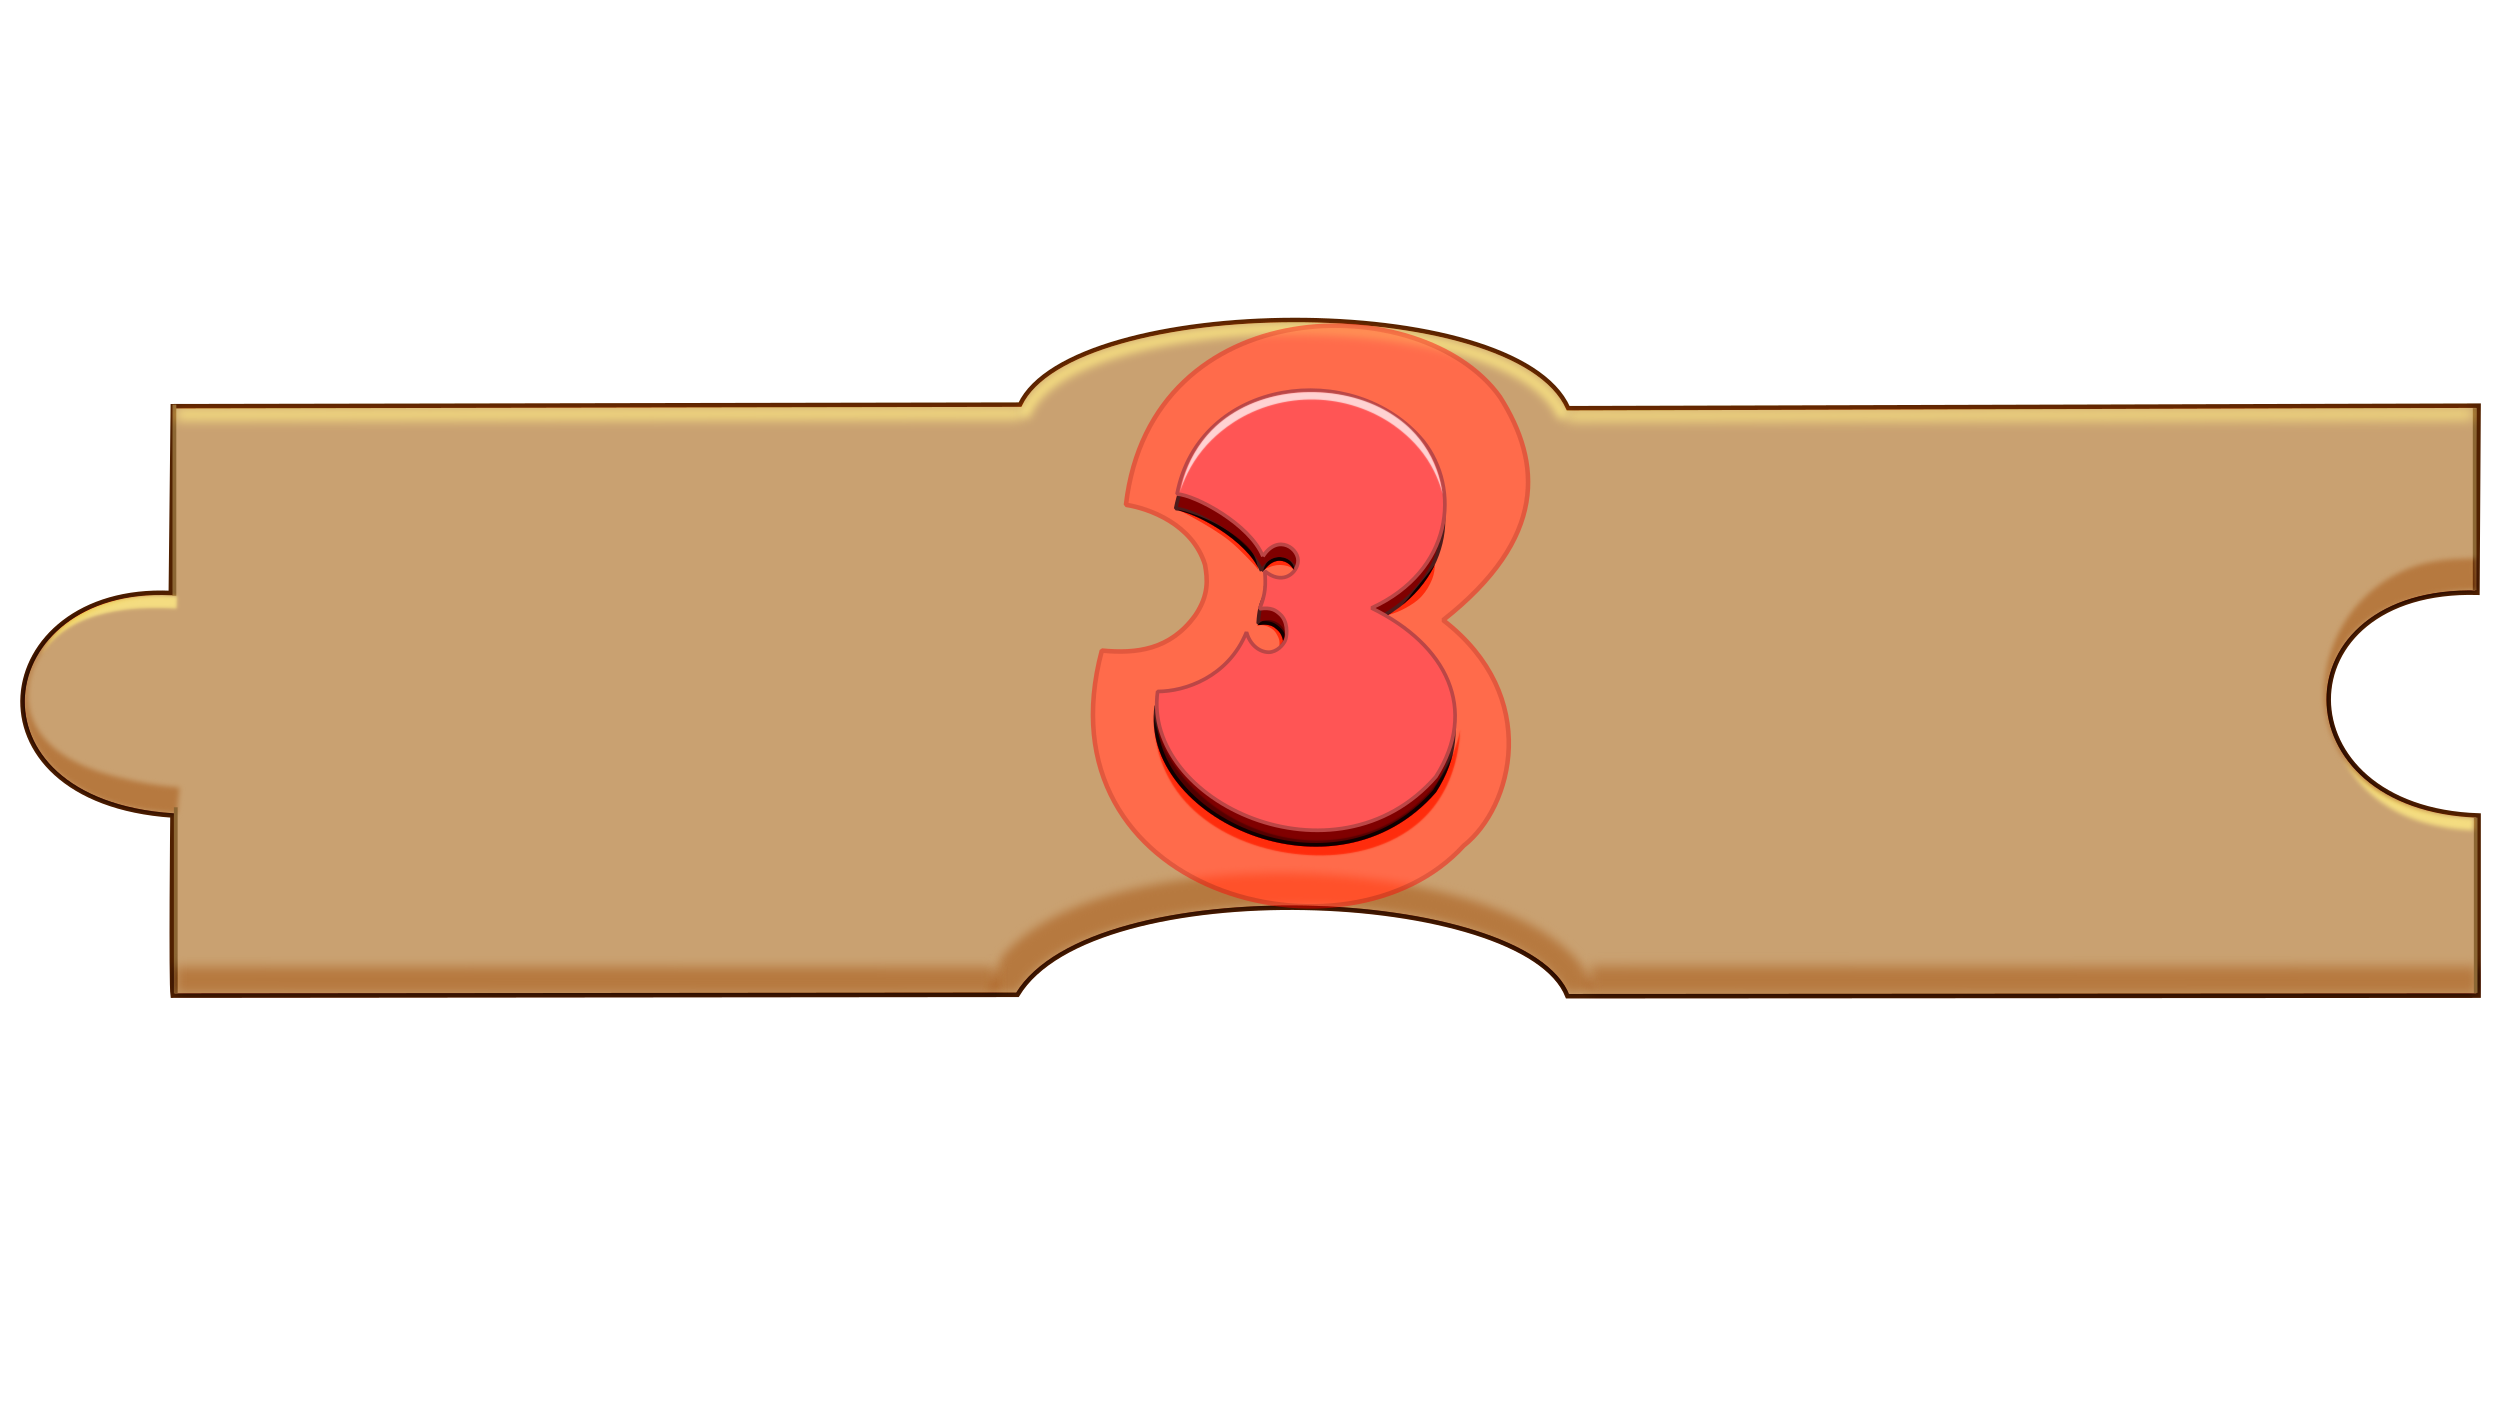
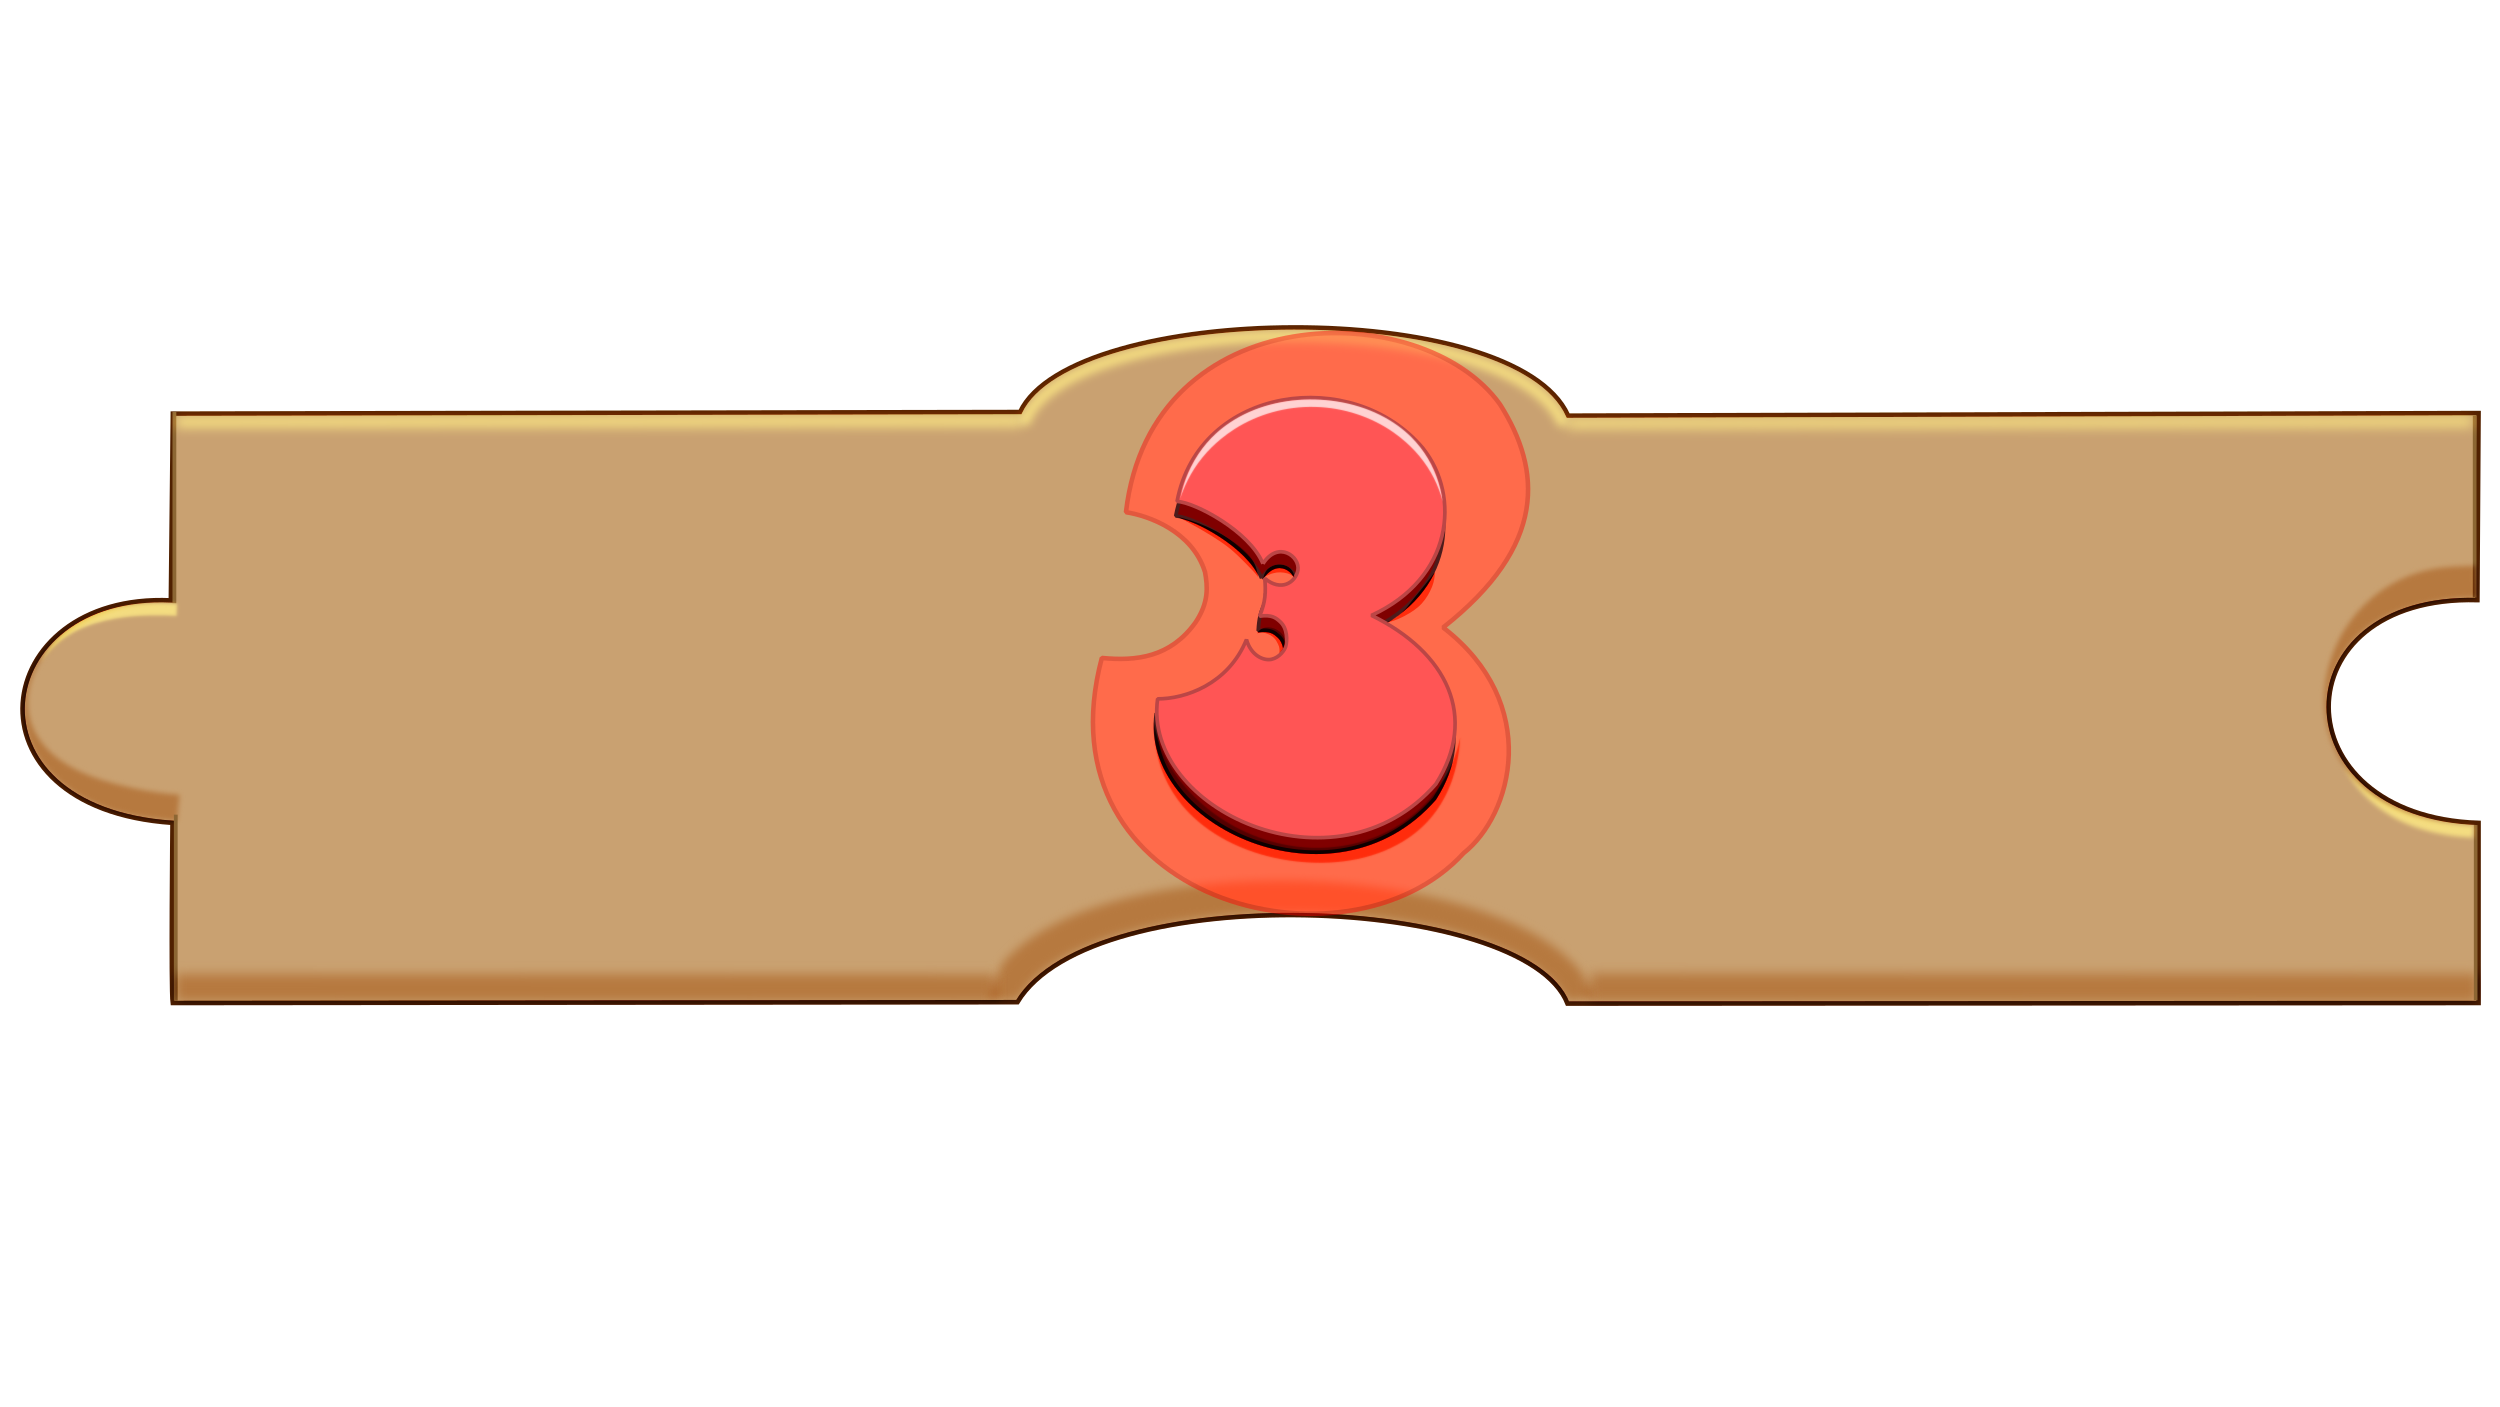
- <svg xmlns="http://www.w3.org/2000/svg" width="1280" height="720" viewBox="0 0 338.667 190.5" version="1.1" id="svg1" xml:space="preserve">
+ <svg xmlns="http://www.w3.org/2000/svg" width="1280" height="720" viewBox="0 -1 338.667 190.5" version="1.1" id="svg1" xml:space="preserve">
  <defs id="defs1">
    <filter style="color-interpolation-filters:sRGB" id="filter1" x="-0.015" y="-17.048" width="1.031" height="35.097">
      <feGaussianBlur stdDeviation="2.772" id="feGaussianBlur1" />
    </filter>
    <filter style="color-interpolation-filters:sRGB" id="filter2" x="-0.028" y="-0.173" width="1.056" height="1.306">
      <feGaussianBlur stdDeviation="2.061" id="feGaussianBlur2" />
    </filter>
    <filter style="color-interpolation-filters:sRGB" id="filter3" x="-0.015" y="-11.419" width="1.031" height="23.837">
      <feGaussianBlur stdDeviation="2.973" id="feGaussianBlur3" />
    </filter>
    <filter style="color-interpolation-filters:sRGB" id="filter4" x="-0.015" y="-99.096" width="1.031" height="199.191">
      <feGaussianBlur stdDeviation="2.766" id="feGaussianBlur4" />
    </filter>
    <filter style="color-interpolation-filters:sRGB" id="filter5" x="-0.018" y="-0.092" width="1.037" height="1.184">
      <feGaussianBlur stdDeviation="2.358" id="feGaussianBlur5" />
    </filter>
    <filter style="color-interpolation-filters:sRGB" id="filter6" x="-0.015" y="-104.963" width="1.031" height="210.925">
      <feGaussianBlur stdDeviation="2.987" id="feGaussianBlur6" />
    </filter>
    <filter style="color-interpolation-filters:sRGB" id="filter7" x="-0.042" y="-0.024" width="1.083" height="1.049">
      <feGaussianBlur stdDeviation="1.344" id="feGaussianBlur7" />
    </filter>
    <filter style="color-interpolation-filters:sRGB" id="filter8" x="-0.037" y="-0.026" width="1.074" height="1.053">
      <feGaussianBlur stdDeviation="1.233" id="feGaussianBlur8" />
    </filter>
    <filter style="color-interpolation-filters:sRGB" id="filter9" x="-0.034" y="-0.079" width="1.069" height="1.158">
      <feGaussianBlur stdDeviation="1.004" id="feGaussianBlur9" />
    </filter>
    <filter style="color-interpolation-filters:sRGB" id="filter10" x="-0.037" y="-0.067" width="1.075" height="1.133">
      <feGaussianBlur stdDeviation="1.053" id="feGaussianBlur10" />
    </filter>
    <filter style="color-interpolation-filters:sRGB" id="filter57" x="-0.008" y="-0.021" width="1.017" height="1.043">
      <feGaussianBlur stdDeviation="0.123" id="feGaussianBlur57" />
    </filter>
    <filter style="color-interpolation-filters:sRGB" id="filter58" x="-0.011" y="-0.014" width="1.021" height="1.028">
      <feGaussianBlur stdDeviation="0.047" id="feGaussianBlur58" />
    </filter>
    <filter style="color-interpolation-filters:sRGB" id="filter59" x="-0.012" y="-0.012" width="1.024" height="1.024">
      <feGaussianBlur stdDeviation="0.033" id="feGaussianBlur59" />
    </filter>
    <filter style="color-interpolation-filters:sRGB" id="filter60" x="-0.011" y="-0.013" width="1.023" height="1.025">
      <feGaussianBlur stdDeviation="0.018" id="feGaussianBlur60" />
    </filter>
    <filter style="color-interpolation-filters:sRGB" id="filter61" x="-0.009" y="-0.02" width="1.017" height="1.04">
      <feGaussianBlur stdDeviation="0.015" id="feGaussianBlur61" />
    </filter>
    <filter style="color-interpolation-filters:sRGB" id="filter62" x="-0.009" y="-0.019" width="1.017" height="1.038">
      <feGaussianBlur stdDeviation="0.149" id="feGaussianBlur62" />
    </filter>
  </defs>
  <g id="layer1">
    <g id="g46" transform="matrix(0.2645835,0,0,0.2645835,9800.513,-3790.086)">
      <path style="fill:#c9a171;fill-opacity:1;stroke:#502000;stroke-width:2.309;stroke-dasharray:none;stroke-opacity:1" d="m -36238.381,14533.73 466.134,-1.309 -0.607,95.787 c -101.625,-2.63 -101.603,110.661 0.607,114.052 v 0 92.234 l -466.484,0.302 c -21.624,-55.783 -243.07,-64.651 -281.622,-0.72 l -432.497,0.422 c -1.017,-7.125 -0.127,-92.238 -0.127,-92.238 -109.958,-7.441 -94.208,-118.117 -0.852,-113.93 l 1.031,-95.618 433.765,-0.825 c 26.799,-56.722 253.433,-59.428 280.652,1.843 z" id="path24" />
      <path style="fill:#000000;stroke:#8c6633;stroke-width:1.954;stroke-dasharray:none;stroke-opacity:1" d="m -36951.995,14531.894 v 97.875" id="path25" />
      <path style="mix-blend-mode:color-burn;fill:#bdb3bd;fill-opacity:1;fill-rule:nonzero;stroke:none;stroke-width:1.954;stroke-dasharray:none;stroke-opacity:1;filter:url(#filter8)" d="m -36952.176,14629.05 c -2.244,-0.06 -5.357,-0.06 -8.983,0.147 -3.659,0.212 -7.674,0.636 -11.903,1.393 -4.234,0.759 -8.426,1.808 -12.522,3.18 -4.092,1.369 -7.859,2.984 -11.309,4.78 -2.638,1.374 -5.262,2.923 -7.817,4.683 -5.989,4.126 -11.278,9.191 -15.251,15.173 -3.763,5.662 -6.093,11.782 -6.823,17.953 -0.547,4.63 -0.169,9.088 0.989,13.194 0.469,1.661 1.088,3.32 1.861,4.962 1.331,2.824 3.093,5.54 5.278,8.102 2.184,2.562 4.744,4.915 7.638,7.056 3.242,2.397 6.821,4.468 10.639,6.261 3.821,1.796 7.756,3.256 11.664,4.486 2.932,0.924 5.766,1.694 8.428,2.371 4.787,1.218 9.356,2.198 13.824,2.987 4.345,0.766 8.072,1.255 10.373,1.481 l 6.738,0.66 -1.321,13.475 -6.737,-0.66 c -2.481,-0.243 -6.548,-0.613 -11.326,-1.374 -4.838,-0.77 -10.085,-1.888 -15.311,-3.562 -2.94,-0.941 -6.07,-2.13 -9.256,-3.588 -4.255,-1.945 -8.484,-4.313 -12.475,-7.13 -3.996,-2.819 -7.604,-5.983 -10.727,-9.461 -2.789,-3.103 -5.104,-6.358 -6.965,-9.709 -1.859,-3.349 -3.216,-6.706 -4.169,-10.016 -0.553,-1.924 -0.966,-3.814 -1.264,-5.662 -0.735,-4.566 -0.803,-9.316 -0.03,-14.173 1.025,-6.46 3.49,-12.815 7.381,-18.709 4.108,-6.22 9.536,-11.523 15.747,-15.725 2.646,-1.79 5.374,-3.34 8.119,-4.662 3.591,-1.73 7.498,-3.236 11.705,-4.467 4.211,-1.232 8.498,-2.12 12.793,-2.712 4.291,-0.591 8.345,-0.852 12.018,-0.92 3.642,-0.07 6.756,0.06 8.996,0.186 z" id="path26" />
      <path style="fill:#000000;stroke:#8c6633;stroke-width:1.928;stroke-dasharray:none;stroke-opacity:1" d="m -36951.296,14738.05 v 95.308" id="path27" />
      <path style="mix-blend-mode:color-burn;fill:none;stroke:#bdb3bd;stroke-width:13.679;stroke-dasharray:none;stroke-opacity:1;filter:url(#filter4)" d="m -36950.982,14826.611 432,0.136" id="path28" transform="matrix(0.9701717,0,0,1.000266,-1102.381,-3.949467)" />
      <path style="mix-blend-mode:color-burn;fill:#bdb3bd;fill-opacity:1;fill-rule:nonzero;stroke:none;stroke-width:5.862;stroke-dasharray:none;stroke-opacity:1;filter:url(#filter5)" d="m -36515.15,14826.016 c 1.325,-1.61 3.573,-4.098 7.081,-6.974 3.571,-2.928 8.163,-6.026 14.08,-9.111 7.304,-3.81 15.51,-7.017 24.158,-9.699 2.675,-0.83 5.466,-1.63 8.372,-2.396 11.825,-3.119 25.149,-5.57 39.641,-7.196 14.474,-1.625 29.383,-2.345 44.095,-2.243 1.714,0 3.421,0.03 5.118,0.07 13.965,0.277 27.91,1.25 41.329,2.993 13.425,1.743 25.8,4.188 36.803,7.244 4.479,1.245 8.677,2.576 12.59,3.98 6.84,2.455 13.377,5.335 19.25,8.628 5.687,3.188 10.073,6.381 13.453,9.391 3.319,2.956 5.373,5.479 6.568,7.074 l 4.215,5.627 12.727,-1.546 -5.69,-12.511 c -0.808,-1.08 -1.907,-2.455 -3.329,-4.016 -1.429,-1.571 -3.149,-3.292 -5.222,-5.112 -4.224,-3.712 -9.45,-7.434 -15.914,-11.056 -6.662,-3.733 -13.858,-6.923 -21.213,-9.678 -4.214,-1.578 -8.692,-3.095 -13.437,-4.532 -11.647,-3.527 -24.609,-6.487 -38.605,-8.703 -13.982,-2.214 -28.523,-3.606 -43.066,-4.129 -1.769,-0.06 -3.549,-0.116 -5.336,-0.156 -15.325,-0.338 -30.932,0.23 -46.147,1.788 -15.228,1.56 -29.424,4.046 -42.192,7.328 -3.143,0.807 -6.178,1.658 -9.105,2.547 -9.415,2.861 -18.674,6.439 -27.127,10.852 -6.89,3.598 -12.498,7.362 -17.065,11.126 -4.525,3.729 -7.544,7.066 -9.444,9.375 l -5.519,18.017 13.413,-0.274 z" id="path29" />
      <path style="mix-blend-mode:color-burn;fill:none;stroke:#bdb3bd;stroke-width:14.211;stroke-dasharray:none;stroke-opacity:1;filter:url(#filter6)" d="m -36239.572,14826.611 466.614,0.136" id="path30" transform="matrix(0.9734077,0,0,1.000228,-951.0956,-3.385148)" />
      <path style="fill:#000000;stroke:#8c6633;stroke-width:1.871;stroke-dasharray:none;stroke-opacity:1" d="m -35773.746,14743.375 v 89.73" id="path31" />
      <path style="fill:#000000;stroke:#8c6633;stroke-width:1.907;stroke-dasharray:none;stroke-opacity:1" d="m -35774.263,14533.694 v 93.196" id="path32" />
      <path style="mix-blend-mode:color-burn;fill:#bdb3bd;fill-opacity:1;fill-rule:nonzero;stroke:none;stroke-width:2.168;stroke-dasharray:none;stroke-opacity:1;filter:url(#filter7)" d="m -35774.382,14743.042 c -2.572,-0.108 -6.118,-0.343 -10.189,-0.874 -4.108,-0.536 -8.562,-1.348 -13.17,-2.574 -4.613,-1.227 -9.099,-2.793 -13.398,-4.734 -4.294,-1.937 -8.158,-4.139 -11.626,-6.528 -2.651,-1.826 -5.24,-3.857 -7.709,-6.129 -5.792,-5.331 -10.596,-11.695 -13.893,-19.045 -3.119,-6.954 -4.679,-14.342 -4.663,-21.664 0,-5.493 0.911,-10.724 2.504,-15.473 1.437,-4.285 3.563,-8.451 6.347,-12.326 2.786,-3.876 6.126,-7.316 9.903,-10.291 4.52,-3.559 9.443,-6.28 14.497,-8.382 5.065,-2.107 9.933,-3.462 14.289,-4.523 4.241,-1.032 8.207,-1.807 12.05,-2.372 3.733,-0.548 6.894,-0.825 8.837,-0.905 l 6.894,-0.283 -0.479,-16.346 -6.894,0.284 c -2.157,0.09 -5.705,0.199 -9.937,0.72 -4.285,0.527 -8.988,1.439 -13.75,3.016 -4.942,1.636 -10.448,4.185 -15.904,7.826 -5.475,3.654 -10.539,8.166 -14.915,13.488 -3.655,4.447 -6.638,9.224 -8.98,14.189 -2.342,4.958 -3.953,9.907 -5.038,14.704 -1.202,5.321 -1.822,10.927 -1.637,16.722 0.247,7.713 1.916,15.42 5.157,22.696 3.423,7.686 8.37,14.373 14.402,19.828 2.568,2.322 5.268,4.363 8.035,6.137 3.617,2.319 7.632,4.399 12.049,6.175 4.422,1.776 9.012,3.155 13.693,4.183 4.676,1.026 9.175,1.645 13.305,2.009 4.093,0.36 7.648,0.453 10.22,0.472 z" id="path33" />
      <path style="mix-blend-mode:overlay;fill:none;fill-opacity:1;stroke:#e5d091;stroke-width:6.13;stroke-dasharray:none;stroke-opacity:1;filter:url(#filter1)" d="m -36951.032,14536.939 432.525,-0.57" id="path34" />
      <path style="mix-blend-mode:overlay;fill:none;fill-opacity:1;stroke:#e5d091;stroke-width:5.577;stroke-dasharray:none;stroke-opacity:1;filter:url(#filter3)" d="m -36238.898,14537.566 463.611,-0.869" id="path35" />
      <path style="mix-blend-mode:overlay;fill:none;fill-opacity:1;stroke:#e5d091;stroke-width:5.862;stroke-dasharray:none;stroke-opacity:1;filter:url(#filter2)" d="m -36517.205,14538.143 c 19.731,-59.044 251.765,-61.484 276.592,0.298" id="path36" />
      <path style="mix-blend-mode:overlay;fill:#e5d091;fill-opacity:1;fill-rule:nonzero;stroke:none;stroke-width:5.862;stroke-dasharray:none;stroke-opacity:1;filter:url(#filter9)" d="m -36953.711,14629.968 c -0.746,-0.03 -2.344,-0.104 -4.207,-0.146 -1.956,-0.04 -4.173,-0.05 -6.478,0.02 -1.685,0.06 -3.614,0.15 -5.7,0.315 -2.805,0.223 -5.842,0.573 -8.985,1.126 -3.159,0.557 -6.247,1.289 -9.202,2.222 -0.232,0.07 -0.465,0.149 -0.698,0.226 -3.221,1.059 -6.403,2.399 -9.465,4.036 -3.069,1.641 -5.889,3.51 -8.468,5.58 -0.901,0.725 -1.762,1.465 -2.585,2.217 -2.477,2.265 -4.78,4.848 -6.841,7.753 -2.03,2.86 -3.38,5.41 -4.16,6.972 0.456,-0.687 1.123,-1.652 1.973,-2.758 0.859,-1.116 1.857,-2.314 3.008,-3.546 2.386,-2.551 4.916,-4.697 7.537,-6.537 0.869,-0.61 1.772,-1.199 2.708,-1.763 5.468,-3.297 11.456,-5.43 17.724,-6.915 0.222,-0.06 0.444,-0.105 0.665,-0.155 2.823,-0.647 5.707,-1.17 8.702,-1.574 2.973,-0.4 5.833,-0.653 8.503,-0.805 1.982,-0.113 3.815,-0.167 5.428,-0.188 2.252,-0.02 4.277,-0.02 6.215,0 1.809,0.03 3.335,0.08 4.076,0.106 l 3.101,0.126 0.251,-6.203 z" id="path37" />
      <path style="mix-blend-mode:overlay;fill:#e5d091;fill-opacity:1;fill-rule:nonzero;stroke:none;stroke-width:5.862;stroke-dasharray:none;stroke-opacity:1;filter:url(#filter10)" d="m -35778.197,14749.654 c -0.799,-0.06 -2.322,-0.156 -4.211,-0.345 -1.946,-0.195 -4.109,-0.467 -6.353,-0.845 -3.03,-0.512 -6.735,-1.255 -10.771,-2.396 -4.083,-1.155 -8.141,-2.617 -11.995,-4.434 -0.22,-0.102 -0.438,-0.207 -0.657,-0.314 -3.026,-1.467 -6.004,-3.193 -8.872,-5.175 -2.873,-1.986 -5.519,-4.149 -7.951,-6.456 -0.851,-0.807 -1.666,-1.622 -2.447,-2.444 -2.349,-2.469 -4.554,-5.211 -6.555,-8.21 -1.971,-2.956 -3.313,-5.52 -4.092,-7.081 0.969,1.46 2.622,3.807 4.933,6.436 2.346,2.67 4.813,5.004 7.36,7.083 0.845,0.69 1.722,1.364 2.629,2.023 5.306,3.849 11.073,6.717 17.084,9.02 0.212,0.08 0.424,0.162 0.636,0.241 3.763,1.414 7.553,2.591 11.457,3.561 3.833,0.952 7.326,1.591 10.21,2.015 2.168,0.318 4.14,0.566 6.025,0.766 1.793,0.191 3.238,0.309 3.999,0.362 l 3.096,0.214 -0.429,6.193 z" id="path38" />
    </g>
    <path style="opacity:1;mix-blend-mode:hard-light;fill:#ff5555;fill-opacity:1;stroke:#bb4646;stroke-width:0.621;stroke-linecap:round;stroke-linejoin:bevel;stroke-dasharray:none;stroke-opacity:1" d="m 163.239,76.493 c -1.709,-5.507 -7.612,-7.634 -10.709,-8.106 3.397,-29.219 40.145,-29.36 50.664,-14.618 5.653,8.902 6.454,19.097 -7.7,30.237 13.446,10.37 9.334,25.414 2.784,30.558 -15.863,17.382 -57.833,6.545 -49.014,-26.433 4.627,0.449 9.266,-0.057 12.683,-4.805 1.841,-2.745 1.646,-4.868 1.292,-6.833 z" id="path2" />
    <path style="opacity:1;fill:#800000;fill-opacity:1;stroke:#4d1c1c;stroke-width:0.5;stroke-linecap:round;stroke-linejoin:bevel;stroke-dasharray:none;stroke-opacity:1" d="m 170.911,77.334 c -1.783,-4.375 -9.166,-8.296 -11.639,-8.444 3.009,-15.71 23.858,-18.464 33.303,-7.208 5.192,6.52 4.037,17.622 -6.97,22.651 10.297,5.033 14.498,13.784 8.728,22.85 -13.594,15.617 -39.789,3.38 -37.693,-11.541 3.673,0.013 9.575,-1.946 12.038,-8.038 0.594,2.179 2.35,2.916 3.398,2.679 1.088,-0.247 1.776,-1.26 1.909,-1.717 0.219,-0.755 0.292,-2.45 -0.763,-3.392 -0.551,-0.492 -1.093,-0.969 -2.774,-0.734 0.16,-3.41 1.149,-3.196 1.006,-5.084 2.216,1.871 3.892,0.496 4.187,-1.14 0.333,-1.847 -2.668,-4.091 -4.732,-0.88 z" id="path1" />
    <path style="opacity:1;fill:#ff5555;stroke:#bb4646;stroke-width:0.5;stroke-linecap:round;stroke-linejoin:bevel;fill-opacity:1;stroke-dasharray:none;stroke-opacity:1" d="m 171.09,75.364 c -1.783,-4.375 -9.166,-8.296 -11.639,-8.444 3.009,-15.71 23.858,-18.464 33.303,-7.208 5.192,6.52 4.037,17.622 -6.97,22.651 10.297,5.033 14.498,13.784 8.728,22.85 -13.594,15.617 -39.789,3.38 -37.693,-11.541 3.673,0.013 9.575,-1.946 12.038,-8.038 0.594,2.179 2.35,2.916 3.398,2.679 1.088,-0.247 1.776,-1.26 1.909,-1.717 0.219,-0.755 0.292,-2.45 -0.763,-3.392 -0.551,-0.492 -1.093,-0.969 -2.774,-0.734 0.832,-1.981 0.854,-3.223 0.709,-5.117 2.216,1.871 4.19,0.529 4.485,-1.107 0.333,-1.847 -2.668,-4.091 -4.732,-0.88 z" id="path46" />
    <path style="opacity:1;mix-blend-mode:color-burn;fill:#bdb3bd;fill-opacity:1;fill-rule:nonzero;stroke:none;stroke-width:2;stroke-linecap:round;stroke-linejoin:bevel;stroke-dasharray:none;filter:url(#filter62)" d="m 156.308,96.791 c -0.006,1.64 0.103,4.415 1.486,7.518 0.632,1.419 1.447,2.711 2.387,3.836 0.625,0.747 1.338,1.465 2.135,2.143 1.861,1.581 4.097,2.869 6.572,3.808 2.428,0.921 4.962,1.46 7.457,1.677 2.493,0.217 5.058,0.122 7.551,-0.399 2.545,-0.533 4.882,-1.484 6.875,-2.841 0.853,-0.581 1.624,-1.223 2.308,-1.916 1.03,-1.042 1.943,-2.289 2.681,-3.716 1.61,-3.111 1.933,-6.167 2.058,-8.017 -0.391,1.88 -1.297,4.656 -3.257,7.27 -0.888,1.184 -1.854,2.159 -2.845,2.999 -0.658,0.558 -1.367,1.086 -2.136,1.574 -1.792,1.139 -3.848,2.026 -6.145,2.564 -2.25,0.528 -4.605,0.69 -6.917,0.489 -2.312,-0.201 -4.643,-0.772 -6.852,-1.67 -2.256,-0.917 -4.255,-2.119 -5.975,-3.491 -0.737,-0.588 -1.412,-1.198 -2.031,-1.82 -0.934,-0.938 -1.828,-1.976 -2.628,-3.17 -1.761,-2.629 -2.467,-5.16 -2.725,-6.838 z" id="path47" />
    <path style="opacity:1;mix-blend-mode:color-burn;fill:#bdb3bd;fill-opacity:1;fill-rule:nonzero;stroke:none;stroke-width:2;stroke-linecap:round;stroke-linejoin:bevel;stroke-dasharray:none;filter:url(#filter58)" d="m 159.587,69.036 c 0.49,0.244 1.56,0.807 2.802,1.521 0.178,0.102 0.339,0.196 0.5,0.289 0.879,0.511 1.769,1.055 2.6,1.63 0.199,0.138 0.396,0.278 0.59,0.422 0.803,0.594 1.49,1.243 2.129,1.88 0.219,0.219 0.326,0.327 0.545,0.546 0.645,0.642 1.465,1.495 1.685,1.849 -0.08,-0.54 -0.228,-1.523 -0.9,-2.498 -0.154,-0.224 -0.334,-0.445 -0.535,-0.662 -0.667,-0.721 -1.506,-1.335 -2.36,-1.913 -0.21,-0.142 -0.423,-0.28 -0.636,-0.413 -0.898,-0.558 -1.847,-1.05 -2.806,-1.462 -0.171,-0.074 -0.354,-0.149 -0.545,-0.224 -1.38,-0.542 -2.517,-0.829 -3.068,-0.967 z" id="path48" />
    <path style="opacity:1;mix-blend-mode:color-burn;fill:#bdb3bd;fill-opacity:1;fill-rule:nonzero;stroke:none;stroke-width:2;stroke-linecap:round;stroke-linejoin:bevel;stroke-dasharray:none;filter:url(#filter61)" d="m 171.139,77.255 c 0.177,-0.15 0.717,-0.402 1.062,-0.517 0.078,-0.026 0.156,-0.051 0.236,-0.073 0.357,-0.101 0.675,-0.138 0.993,-0.13 0.009,2.44e-4 0.019,5.16e-4 0.028,8.14e-4 0.315,0.01 0.65,0.051 0.945,0.143 -0.001,-4.07e-4 0.015,0.005 0.014,0.004 0.151,0.047 0.311,0.101 0.48,0.194 0.216,0.118 0.365,0.257 0.446,0.358 -0.007,-0.122 -0.021,-0.347 -0.134,-0.619 -0.089,-0.214 -0.222,-0.41 -0.379,-0.564 -0.005,-0.005 -0.01,-0.01 -0.015,-0.014 -0.329,-0.313 -0.778,-0.531 -1.292,-0.572 -0.015,-0.001 -0.029,-0.002 -0.044,-0.003 -0.485,-0.029 -1.01,0.091 -1.45,0.385 -0.099,0.066 -0.188,0.138 -0.268,0.214 -0.409,0.389 -0.543,0.918 -0.623,1.195 z" id="path49" />
    <path style="opacity:1;mix-blend-mode:color-burn;fill:#bdb3bd;fill-opacity:1;fill-rule:nonzero;stroke:none;stroke-width:2;stroke-linecap:round;stroke-linejoin:bevel;stroke-dasharray:none;filter:url(#filter60)" d="m 170.277,84.819 c 0.126,-0.07 0.326,-0.139 0.59,-0.137 0.199,0.001 0.383,0.041 0.556,0.087 0.01,0.003 0.021,0.006 0.031,0.009 0.164,0.045 0.329,0.108 0.49,0.188 0.169,0.084 0.324,0.183 0.462,0.292 0.051,0.04 0.099,0.081 0.143,0.122 0.083,0.076 0.153,0.157 0.214,0.239 0.095,0.128 0.176,0.271 0.247,0.406 0.022,0.041 0.045,0.086 0.067,0.131 0.055,0.11 0.123,0.233 0.178,0.41 0.1,0.324 0.093,0.663 0.045,0.887 0.147,-0.147 0.434,-0.409 0.622,-0.799 0.106,-0.22 0.165,-0.45 0.166,-0.664 4.5e-4,-0.091 -0.008,-0.181 -0.023,-0.27 -0.054,-0.303 -0.194,-0.58 -0.386,-0.818 -0.118,-0.146 -0.255,-0.277 -0.402,-0.393 -0.08,-0.063 -0.165,-0.122 -0.255,-0.175 -0.242,-0.144 -0.509,-0.247 -0.783,-0.303 -0.262,-0.053 -0.521,-0.061 -0.761,-0.028 -0.015,0.002 -0.03,0.004 -0.045,0.007 -0.251,0.042 -0.497,0.141 -0.703,0.288 -0.268,0.191 -0.39,0.405 -0.452,0.523 z" id="path50" />
    <path style="opacity:1;mix-blend-mode:color-burn;fill:#bdb3bd;fill-opacity:1;fill-rule:nonzero;stroke:none;stroke-width:1;stroke-linecap:round;stroke-linejoin:bevel;stroke-dasharray:none;filter:url(#filter59)" d="m 187.803,83.343 c 0.514,-0.091 1.231,-0.288 2.118,-0.729 0.141,-0.07 0.285,-0.143 0.433,-0.221 0.797,-0.42 1.612,-0.946 2.229,-1.618 0.009,-0.009 0.018,-0.019 0.026,-0.029 0.628,-0.691 1.067,-1.482 1.358,-2.194 0.028,-0.068 0.054,-0.135 0.079,-0.201 0.107,-0.282 0.188,-0.587 0.24,-0.879 0.083,-0.463 0.075,-0.782 0.074,-0.954 -0.093,0.142 -0.285,0.395 -0.56,0.738 -0.153,0.192 -0.382,0.474 -0.531,0.668 -0.04,0.052 -0.081,0.105 -0.122,0.158 -0.435,0.557 -0.973,1.188 -1.5,1.837 8e-5,-1.02e-4 -0.022,0.027 -0.022,0.027 -0.537,0.664 -0.994,1.335 -1.627,1.955 -0.112,0.11 -0.226,0.213 -0.34,0.309 -0.718,0.599 -1.38,0.934 -1.857,1.132 z" id="path51" />
    <path style="opacity:1;mix-blend-mode:luminosity;fill:#ffd2d2;fill-opacity:1;fill-rule:nonzero;stroke:none;stroke-width:1;stroke-linecap:round;stroke-linejoin:bevel;stroke-dasharray:none;stroke-opacity:1;filter:url(#filter57)" d="m 159.879,66.559 c 0.433,-1.385 1.312,-3.505 3.024,-5.602 0.78,-0.956 1.619,-1.77 2.481,-2.481 0.572,-0.472 1.187,-0.923 1.849,-1.346 3.134,-2 6.952,-3.098 10.887,-3.007 3.934,0.091 7.671,1.364 10.654,3.454 0.631,0.442 1.212,0.908 1.748,1.39 0.809,0.727 1.586,1.55 2.296,2.503 1.557,2.09 2.284,4.15 2.62,5.487 -0.203,-1.335 -0.648,-3.544 -2.031,-5.878 -0.633,-1.068 -1.379,-2.019 -2.195,-2.837 -0.542,-0.544 -1.146,-1.062 -1.809,-1.545 -3.15,-2.298 -7.163,-3.479 -11.26,-3.574 -4.098,-0.095 -8.19,0.899 -11.501,3.1 -0.696,0.463 -1.335,0.965 -1.916,1.498 -0.873,0.801 -1.685,1.744 -2.393,2.817 -1.548,2.345 -2.153,4.627 -2.454,6.02 z" id="path52" />
  </g>
</svg>
